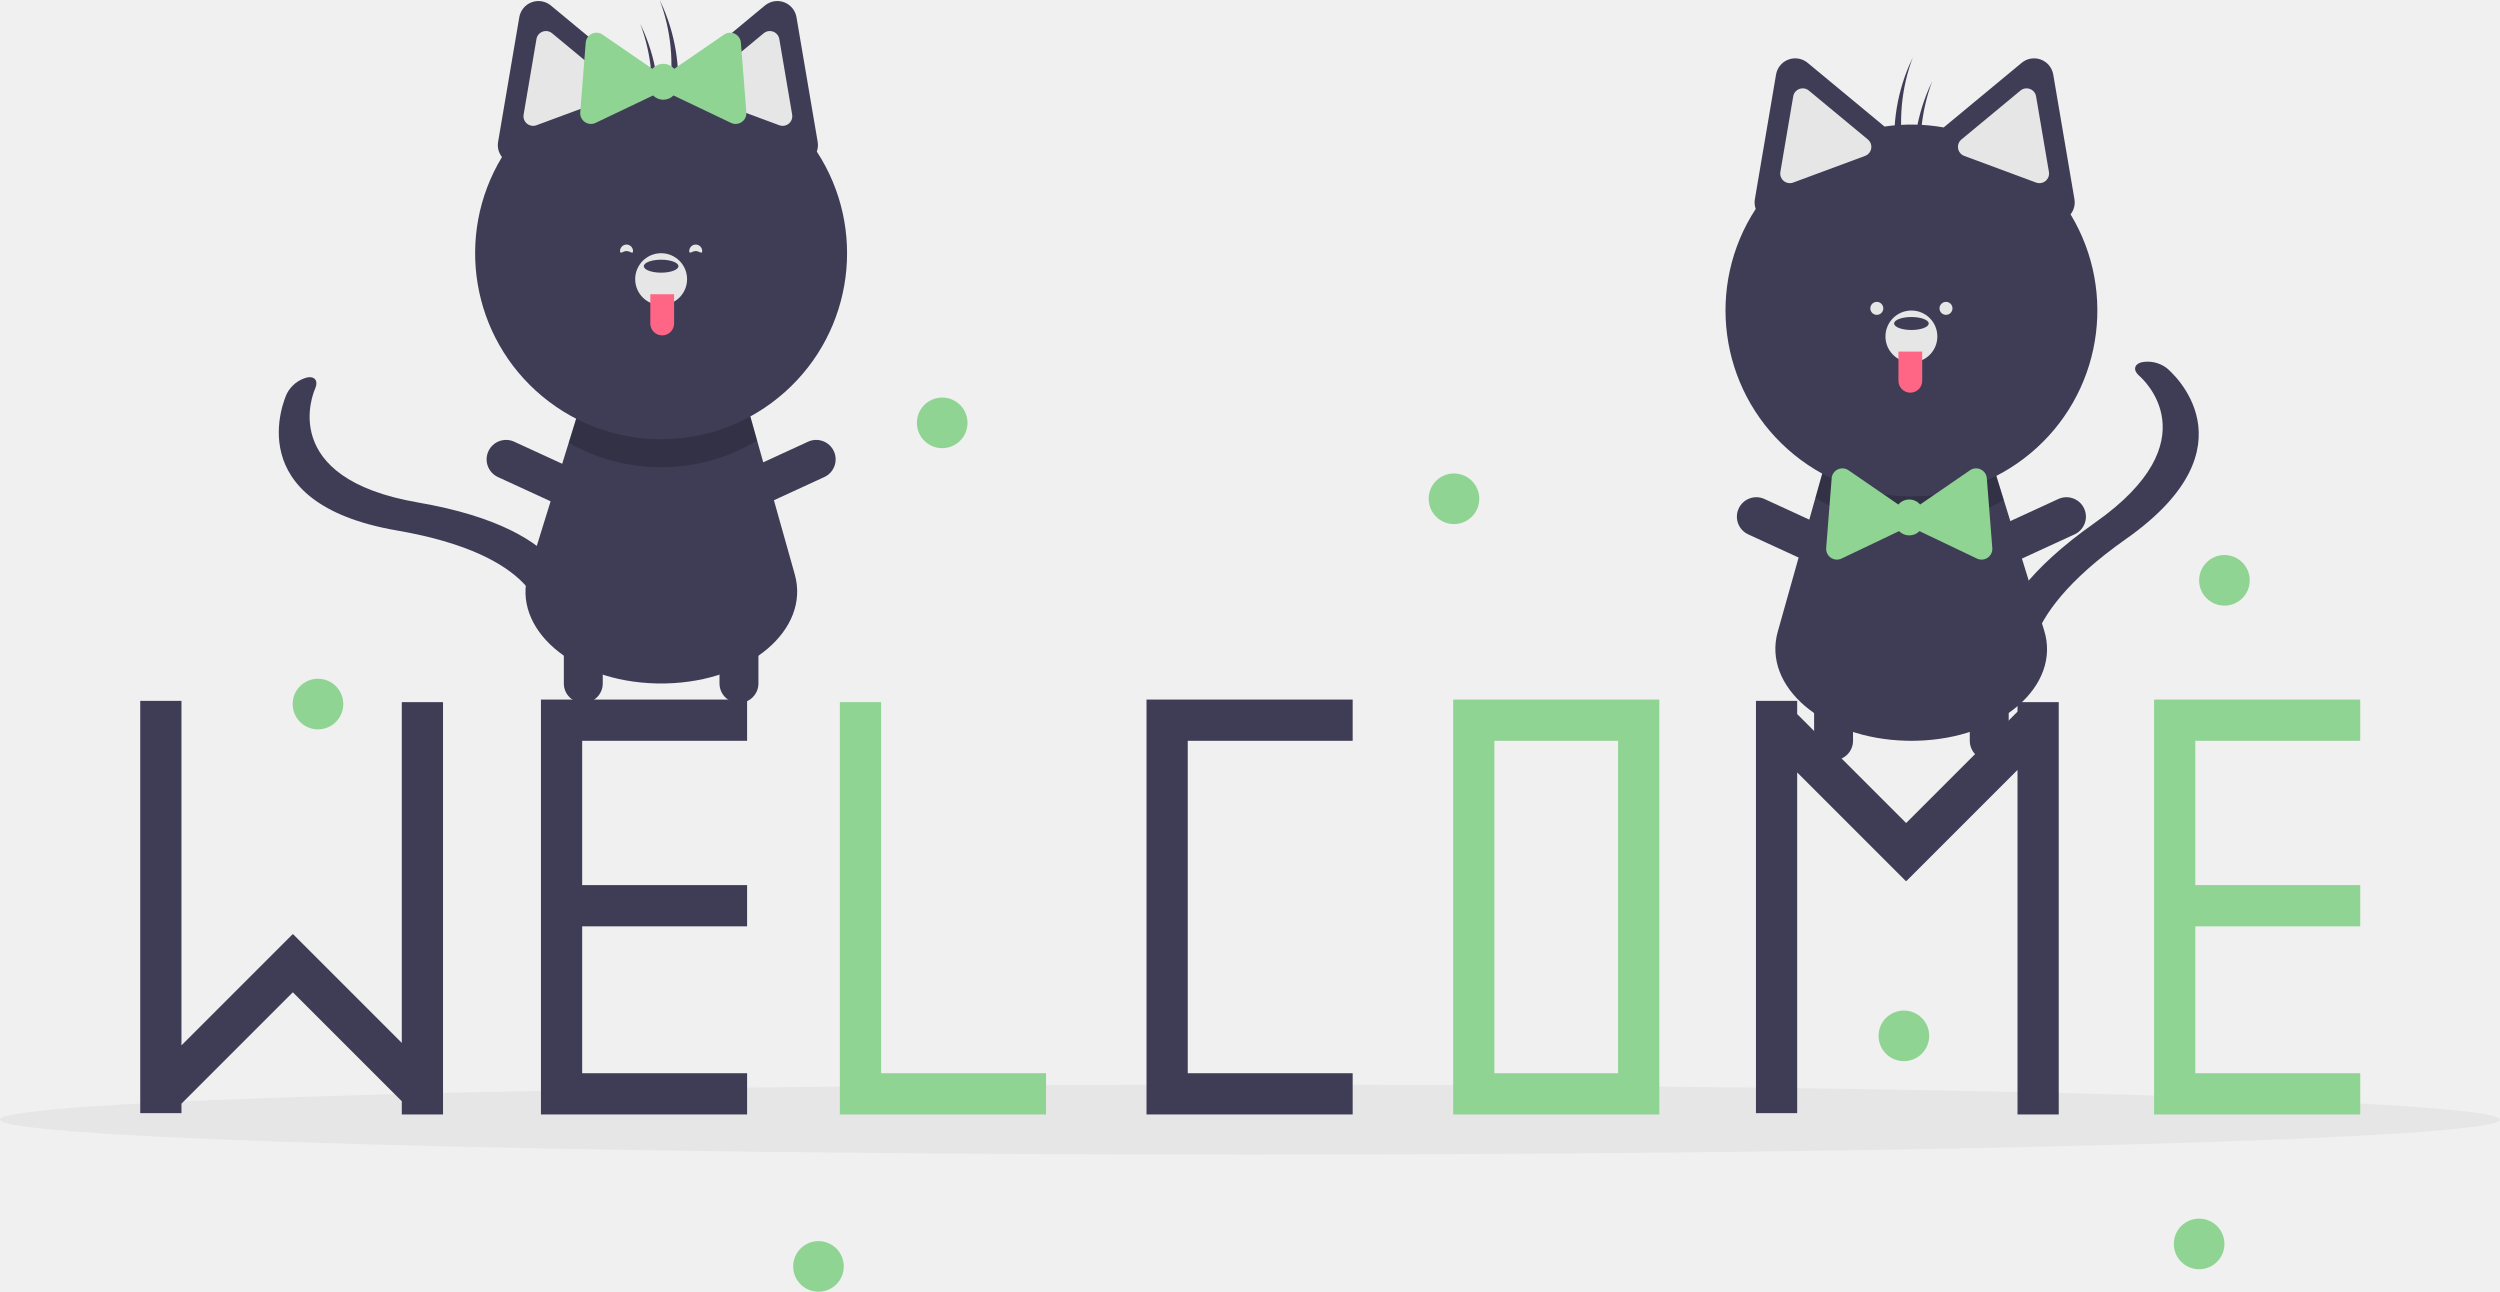
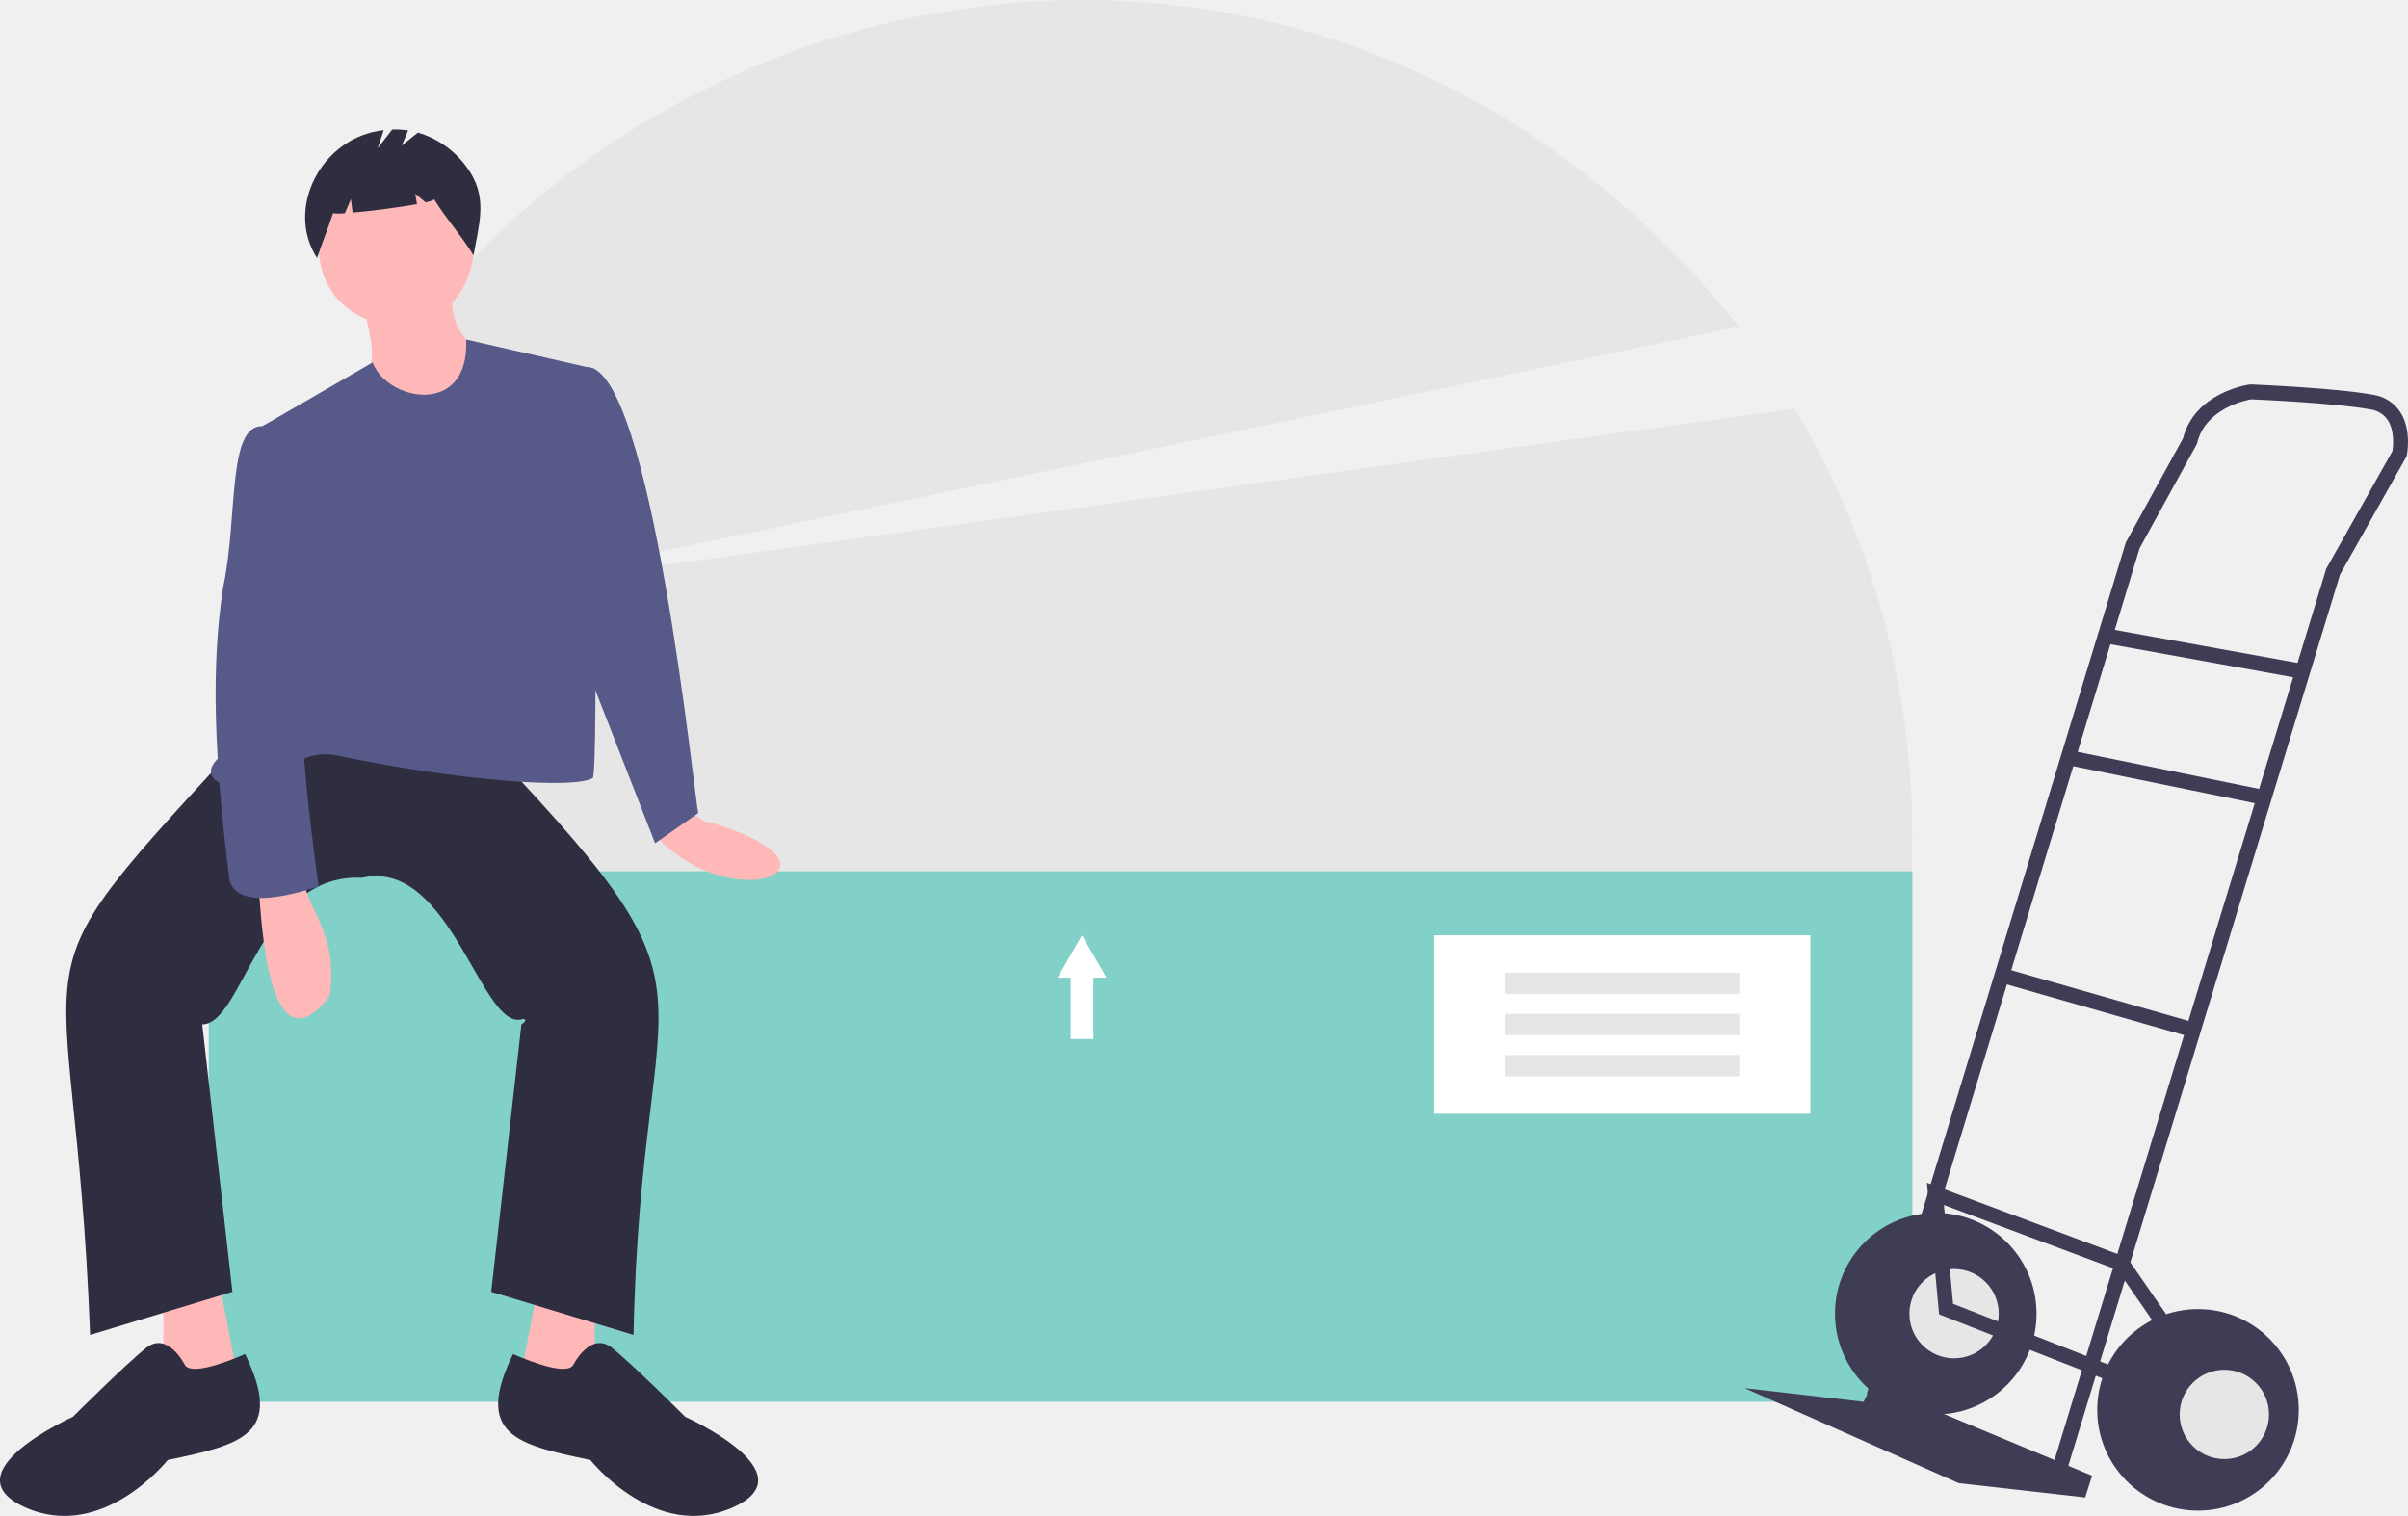
- <svg xmlns="http://www.w3.org/2000/svg" data-name="Layer 1" width="889.076" height="459.38" viewBox="0 0 889.076 459.38">
-   <ellipse cx="444.538" cy="398.169" rx="444.538" ry="12.435" fill="#e6e6e6" />
-   <path d="M836.907,483.742c-.561.008-1.123.015-1.692.015s-1.13-.008-1.692-.015c-29.757-.677-51.326-19.269-45.836-38.777l13.387-47.589,3.383-12.041,59.976,1.023,3.645,11.78,14.348,46.366C888.502,464.119,866.934,483.065,836.907,483.742Z" transform="translate(-155.4622 -220.3102)" fill="#3f3d56" />
-   <path d="M868.079,398.137a66.201,66.201,0,0,1-67.004-.761l3.383-12.041,59.976,1.023Z" transform="translate(-155.4622 -220.3102)" opacity="0.2" />
-   <path d="M865.548,446.544c2.591-9.656,11.106-23.585,34.987-40.38,41.648-29.294,16.803-51.259,15.727-52.18-2.258-1.93-1.925-4.098.775-4.839a11.224,11.224,0,0,1,9.034,2.103c1.348,1.115,32.459,27.683-14.537,60.734-42.295,29.75-33.302,49.169-33.199,49.355,1.133,2.077-.684,3.739-4.063,3.716s-7.039-1.723-8.176-3.797C865.856,460.818,863.135,455.533,865.548,446.544Z" transform="translate(-155.4622 -220.3102)" fill="#3f3d56" />
-   <path d="M807.534,490.677a6.92,6.92,0,0,1-6.92-6.92V453.769a6.92,6.92,0,0,1,13.841,0v29.988A6.92,6.92,0,0,1,807.534,490.677Z" transform="translate(-155.4622 -220.3102)" fill="#3f3d56" />
-   <path d="M813.602,419.484a6.92,6.92,0,0,1-9.179,3.394l-27.243-12.534a6.92,6.92,0,0,1,5.785-12.574l27.243,12.534A6.92,6.92,0,0,1,813.602,419.484Z" transform="translate(-155.4622 -220.3102)" fill="#3f3d56" />
-   <path d="M856.829,419.484a6.92,6.92,0,0,0,9.179,3.394l27.243-12.534a6.92,6.92,0,0,0-5.785-12.574l-27.243,12.534A6.92,6.92,0,0,0,856.829,419.484Z" transform="translate(-155.4622 -220.3102)" fill="#3f3d56" />
-   <path d="M862.897,490.677a6.92,6.92,0,0,0,6.92-6.92V453.769a6.92,6.92,0,1,0-13.841,0v29.988A6.92,6.92,0,0,0,862.897,490.677Z" transform="translate(-155.4622 -220.3102)" fill="#3f3d56" />
-   <path d="M891.818,296.535a6.806,6.806,0,0,0,1.373-5.408l-3.766-22.157-3.766-22.157a6.913,6.913,0,0,0-11.226-4.164L857.127,256.988l-10.426,8.64a65.694,65.694,0,0,0-21.047-.317l-10.043-8.322-17.305-14.34a6.913,6.913,0,0,0-11.226,4.164l-3.766,22.157-3.766,22.157a6.844,6.844,0,0,0,.301,3.474,66.118,66.118,0,1,0,111.969,1.935Z" transform="translate(-155.4622 -220.3102)" fill="#3f3d56" />
-   <path d="M796.572,251.728a3.447,3.447,0,0,0-1.202.218,3.388,3.388,0,0,0-2.184,2.635L788.618,281.451a3.423,3.423,0,0,0,4.565,3.782l25.553-9.479a3.422,3.422,0,0,0,.993-5.844l-0-.001-20.985-17.39A3.392,3.392,0,0,0,796.572,251.728Z" transform="translate(-155.4622 -220.3102)" fill="#e6e6e6" />
-   <path d="M876.167,251.728a3.392,3.392,0,0,0-2.172.792l-20.986,17.391a3.422,3.422,0,0,0,.993,5.844l25.553,9.479a3.423,3.423,0,0,0,4.565-3.782l-4.567-26.87a3.388,3.388,0,0,0-2.184-2.635A3.447,3.447,0,0,0,876.167,251.728Z" transform="translate(-155.4622 -220.3102)" fill="#e6e6e6" />
-   <circle cx="679.753" cy="119.658" r="9.227" fill="#e6e6e6" />
-   <ellipse cx="679.753" cy="115.044" rx="6.151" ry="2.307" fill="#3f3d56" />
-   <path d="M675.14,125.04H683.598a0,0,0,0,1,0,0v10.38a4.229,4.229,0,0,1-4.229,4.229h0a4.229,4.229,0,0,1-4.229-4.229V125.04a0,0,0,0,1,0,0Z" fill="#ff6584" />
-   <path d="M835.729,240.69c-.444.92-.874,1.849-1.279,2.798a65.818,65.818,0,0,0-4.651,35.344c.866-1.256,1.776-2.565,2.701-3.888A65.775,65.775,0,0,1,835.729,240.69Z" transform="translate(-155.4622 -220.3102)" fill="#3f3d56" />
-   <path d="M842.649,249.148c-.444.92-.874,1.849-1.279,2.798A65.818,65.818,0,0,0,836.719,287.29c.866-1.256,1.776-2.565,2.701-3.888A65.775,65.775,0,0,1,842.649,249.148Z" transform="translate(-155.4622 -220.3102)" fill="#3f3d56" />
-   <path d="M863.985,415.199l-.975-12.398-.975-12.398a3.825,3.825,0,0,0-5.98-2.853l-10.25,7.043-7.485,5.143a5.095,5.095,0,0,0-7.749,0l-7.485-5.143L812.838,387.55a3.825,3.825,0,0,0-5.98,2.853l-.975,12.398-.975,12.398a3.825,3.825,0,0,0,5.461,3.752l11.224-5.355,9.223-4.4a5.101,5.101,0,0,0,7.262,0l9.223,4.4,11.224,5.355A3.825,3.825,0,0,0,863.985,415.199Z" transform="translate(-155.4622 -220.3102)" fill="#8fd493" />
-   <circle cx="667.451" cy="109.662" r="2.307" fill="#e6e6e6" />
-   <circle cx="692.056" cy="109.662" r="2.307" fill="#e6e6e6" />
-   <path d="M388.888,463.362c.561.008,1.123.015,1.692.015s1.13-.008,1.692-.015c29.757-.677,51.326-19.269,45.836-38.777l-13.387-47.589L421.336,364.955l-59.976,1.023-3.645,11.78-14.348,46.366C337.293,443.739,358.861,462.685,388.888,463.362Z" transform="translate(-155.4622 -220.3102)" fill="#3f3d56" />
-   <path d="M357.715,377.758a66.201,66.201,0,0,0,67.004-.761L421.336,364.955l-59.976,1.023Z" transform="translate(-155.4622 -220.3102)" opacity="0.2" />
-   <path d="M352.962,420.524c-6.473-7.619-20.13-16.565-48.9-21.526-50.177-8.656-37.121-39.139-36.542-40.432,1.215-2.711-.014-4.527-2.771-4.041a11.224,11.224,0,0,0-7.266,5.766c-.741,1.585-17.492,38.91,39.127,48.673,50.957,8.79,51.139,30.19,51.125,30.403-.136,2.362,2.218,3.087,5.263,1.62s5.625-4.569,5.765-6.931C358.791,433.557,358.99,427.616,352.962,420.524Z" transform="translate(-155.4622 -220.3102)" fill="#3f3d56" />
-   <path d="M418.261,470.298a6.92,6.92,0,0,0,6.92-6.92V433.389a6.92,6.92,0,0,0-13.841,0v29.988A6.92,6.92,0,0,0,418.261,470.298Z" transform="translate(-155.4622 -220.3102)" fill="#3f3d56" />
-   <path d="M412.193,399.105a6.92,6.92,0,0,0,9.179,3.394l27.243-12.534a6.92,6.92,0,1,0-5.785-12.574l-27.243,12.534A6.92,6.92,0,0,0,412.193,399.105Z" transform="translate(-155.4622 -220.3102)" fill="#3f3d56" />
-   <path d="M368.966,399.105a6.92,6.92,0,0,1-9.179,3.394l-27.243-12.534a6.92,6.92,0,1,1,5.785-12.574l27.243,12.534A6.92,6.92,0,0,1,368.966,399.105Z" transform="translate(-155.4622 -220.3102)" fill="#3f3d56" />
-   <path d="M362.898,470.298a6.92,6.92,0,0,1-6.92-6.92V433.389a6.92,6.92,0,0,1,13.841,0v29.988A6.92,6.92,0,0,1,362.898,470.298Z" transform="translate(-155.4622 -220.3102)" fill="#3f3d56" />
-   <path d="M445.947,274.221a6.844,6.844,0,0,0,.301-3.474l-3.766-22.157-3.766-22.157a6.913,6.913,0,0,0-11.226-4.164l-17.305,14.34L400.141,244.931a65.694,65.694,0,0,0-21.047.317l-10.426-8.64-17.305-14.34a6.913,6.913,0,0,0-11.226,4.164L336.37,248.59l-3.766,22.157a6.806,6.806,0,0,0,1.373,5.408,66.137,66.137,0,1,0,111.969-1.935Z" transform="translate(-155.4622 -220.3102)" fill="#3f3d56" />
-   <path d="M427.051,232.14,406.066,249.53l-0.0.001a3.422,3.422,0,0,0,.993,5.844l25.553,9.479a3.423,3.423,0,0,0,4.565-3.782l-4.567-26.87a3.388,3.388,0,0,0-2.184-2.635,3.447,3.447,0,0,0-1.202-.218A3.392,3.392,0,0,0,427.051,232.14Z" transform="translate(-155.4622 -220.3102)" fill="#e6e6e6" />
-   <path d="M348.427,231.566a3.388,3.388,0,0,0-2.184,2.635l-4.567,26.87a3.423,3.423,0,0,0,4.565,3.782l25.553-9.479a3.422,3.422,0,0,0,.993-5.844l-20.986-17.391a3.392,3.392,0,0,0-2.172-.792A3.447,3.447,0,0,0,348.427,231.566Z" transform="translate(-155.4622 -220.3102)" fill="#e6e6e6" />
-   <circle cx="235.117" cy="99.278" r="9.227" fill="#e6e6e6" />
-   <ellipse cx="235.117" cy="94.665" rx="6.151" ry="2.307" fill="#3f3d56" />
-   <path d="M390.964,324.971h0A4.229,4.229,0,0,1,395.193,329.2v10.38a0,0,0,0,1,0,0h-8.458a0,0,0,0,1,0,0V329.2A4.229,4.229,0,0,1,390.964,324.971Z" transform="translate(626.4652 444.2411) rotate(-180)" fill="#ff6584" />
-   <path d="M390.066,220.31c.444.92.874,1.849,1.279,2.798a65.818,65.818,0,0,1,4.651,35.344c-.866-1.256-1.776-2.565-2.701-3.888A65.775,65.775,0,0,0,390.066,220.31Z" transform="translate(-155.4622 -220.3102)" fill="#3f3d56" />
-   <path d="M383.146,228.768c.444.92.874,1.849,1.279,2.798a65.818,65.818,0,0,1,4.651,35.344c-.866-1.256-1.776-2.565-2.701-3.888A65.775,65.775,0,0,0,383.146,228.768Z" transform="translate(-155.4622 -220.3102)" fill="#3f3d56" />
-   <path d="M361.81,260.258l.975-12.398.975-12.398a3.825,3.825,0,0,1,5.98-2.853l10.25,7.043,7.485,5.143a5.095,5.095,0,0,1,7.749,0l7.485-5.143,10.25-7.043a3.825,3.825,0,0,1,5.98,2.853l.975,12.398.975,12.398a3.825,3.825,0,0,1-5.461,3.752L404.202,258.655l-9.223-4.4a5.101,5.101,0,0,1-7.262,0l-9.223,4.4L367.27,264.01A3.825,3.825,0,0,1,361.81,260.258Z" transform="translate(-155.4622 -220.3102)" fill="#8fd493" />
-   <path d="M400.575,309.592c0,1.274,1.033,0,2.307,0s2.307,1.274,2.307,0a2.307,2.307,0,0,0-4.614,0Z" transform="translate(-155.4622 -220.3102)" fill="#e6e6e6" />
-   <path d="M380.583,309.592c0,1.274-1.033,0-2.307,0s-2.307,1.274-2.307,0a2.307,2.307,0,0,1,4.614,0Z" transform="translate(-155.4622 -220.3102)" fill="#e6e6e6" />
-   <polygon points="481.05 263.451 481.05 248.788 407.736 248.788 407.736 249.705 407.736 263.451 407.736 381.67 407.736 396.333 422.399 396.333 481.05 396.333 481.05 381.67 422.399 381.67 422.399 263.451 481.05 263.451" fill="#3f3d56" />
-   <path d="M672.253,469.099V616.643h73.314V469.099Zm58.651,132.882h-43.988V483.761h43.988Z" transform="translate(-155.4622 -220.3102)" fill="#8fd493" />
-   <polygon points="313.344 381.67 313.344 249.705 298.681 249.705 298.681 381.67 298.681 396.333 313.344 396.333 371.995 396.333 371.995 381.67 313.344 381.67" fill="#8fd493" />
-   <polygon points="265.69 263.451 265.69 248.788 192.376 248.788 192.376 249.705 192.376 263.451 192.376 314.771 192.376 329.434 192.376 381.67 192.376 396.333 207.039 396.333 265.69 396.333 265.69 381.67 207.039 381.67 207.039 329.434 265.69 329.434 265.69 314.771 207.039 314.771 207.039 263.451 265.69 263.451" fill="#3f3d56" />
-   <polygon points="839.372 263.451 839.372 248.788 766.058 248.788 766.058 249.705 766.058 263.451 766.058 314.771 766.058 329.434 766.058 381.67 766.058 396.333 780.721 396.333 839.372 396.333 839.372 381.67 780.721 381.67 780.721 329.434 839.372 329.434 839.372 314.771 780.721 314.771 780.721 263.451 839.372 263.451" fill="#8fd493" />
-   <polygon points="142.889 249.705 142.889 370.89 104.228 332.23 104.14 332.319 104.058 332.237 64.535 371.76 64.535 249.247 49.872 249.247 49.872 395.875 64.535 395.875 64.535 392.496 104.147 352.884 142.889 391.627 142.889 396.333 157.552 396.333 157.552 249.705 142.889 249.705" fill="#3f3d56" />
-   <polygon points="717.488 249.705 717.488 253.083 677.876 292.695 639.133 253.953 639.133 249.247 624.47 249.247 624.47 395.875 639.133 395.875 639.133 274.689 677.794 313.35 677.883 313.261 677.964 313.342 717.488 273.819 717.488 396.333 732.15 396.333 732.15 249.705 717.488 249.705" fill="#3f3d56" />
-   <circle cx="335.076" cy="150.38" r="9" fill="#8fd493" />
-   <circle cx="113.076" cy="250.38" r="9" fill="#8fd493" />
-   <circle cx="291.076" cy="450.38" r="9" fill="#8fd493" />
-   <circle cx="517.076" cy="177.38" r="9" fill="#8fd493" />
-   <circle cx="782.076" cy="442.38" r="9" fill="#8fd493" />
-   <circle cx="791.076" cy="206.38" r="9" fill="#8fd493" />
-   <circle cx="677.076" cy="368.38" r="9" fill="#8fd493" />
+ <svg xmlns="http://www.w3.org/2000/svg" data-name="Layer 1" width="885.558" height="557.519" viewBox="0 0 885.558 557.519">
+   <path d="M838.812,592.352C875.238,501.284,864.219,399.598,817.24,321.5L325.466,389.592l471.276-98.217c-198.623-247.685-585.213-83.398-547.948,229.321Z" transform="translate(-157.221 -171.2406)" fill="#e6e6e6" />
+   <rect x="76.753" y="320.445" width="626.526" height="195.095" fill="#81d1c8" />
+   <path d="M408.706,467.893c5.621,4.365,7.677,5.775,8.874,5.596,58,16.89,7.154,36.683-21.026,3.085Z" transform="translate(-157.221 -171.2406)" fill="#ffb8b8" />
+   <polygon points="60.099 475.093 60.099 514.747 88.649 513.161 80.719 471.921 60.099 475.093" fill="#ffb8b8" />
+   <polygon points="218.713 475.093 218.713 514.747 190.162 513.161 198.093 471.921 218.713 475.093" fill="#ffb8b8" />
+   <path d="M288.696,441.722l42.826-1.586c98.794,103.571,61.432,79.949,58.687,222.06L337.866,646.334l11.103-98.341c.006-.004,2.929-1.953.499-1.997-15.196,5.222-26.284-59.437-59.186-51.931-37.441-1.791-43.536,53.75-58.687,53.929L242.698,646.334,190.355,662.195c-5.861-156.166-34.583-120.888,58.687-222.06Z" transform="translate(-157.221 -171.2406)" fill="#2f2e41" />
+   <path d="M225.25,673.298s-6.345-12.689-14.275-6.345-26.964,25.378-26.964,25.378-45.998,20.62-17.448,33.309,52.343-17.448,52.343-17.448c27.194-5.671,42.88-9.301,28.458-38.964C239.176,672.773,227.59,676.874,225.25,673.298Z" transform="translate(-157.221 -171.2406)" fill="#2f2e41" />
+   <path d="M368.003,673.298s6.345-12.689,14.275-6.345,26.964,25.378,26.964,25.378,45.998,20.62,17.448,33.309-52.343-17.448-52.343-17.448c-27.194-5.671-42.88-9.301-28.458-38.964C354.077,672.773,365.664,676.874,368.003,673.298Z" transform="translate(-157.221 -171.2406)" fill="#2f2e41" />
+   <path d="M331.522,262.488c-2.359,39.486-56.248,36.009-57.101-0C276.78,223.002,330.669,226.479,331.522,262.488Z" transform="translate(-157.221 -171.2406)" fill="#ffb8b8" />
+   <path d="M290.282,283.108c13.876,41.938-18.884,19.105,26.964,52.343l17.448-34.895s-12.689-4.758-11.103-22.206Z" transform="translate(-157.221 -171.2406)" fill="#ffb8b8" />
+   <path d="M375.934,306.9,328.652,296.107c1.33,28.51-29.095,22.772-34.404,8.431l-45.205,26.154c18.974,70.667,14.165,73.583-11.103,118.961-9.643,8.806,4.778,13.853,17.334,9.034,9.576-5.91,14.439-11.162,24.7-9.826,48.485,10.096,88.848,12.479,95.236,8.534C377.495,454.123,375.143,307.468,375.934,306.9Z" transform="translate(-157.221 -171.2406)" fill="#575a89" />
+   <path d="M363.245,310.072c1.586,0,9.757-3.842,9.757-3.842,23.771-.401,39.723,159.497,41,164.042l-15.861,11.103-25.378-65.032Z" transform="translate(-157.221 -171.2406)" fill="#575a89" />
+   <path d="M252.215,495.651c.811,5.986,2.191,73.211,26.273,41.809,3.159-22.91-7.582-29.749-10.411-44.981Z" transform="translate(-157.221 -171.2406)" fill="#ffb8b8" />
+   <path d="M258.559,330.692l-4.86-2.694c-13.029-.428-8.923,34.061-14.435,59.319-4.503,29.425-3.221,61.87,2.062,105.247.462,15.918,28.973,5.89,33.094,4.673,0,0-9.517-65.032-4.758-76.135S258.559,330.692,258.559,330.692Z" transform="translate(-157.221 -171.2406)" fill="#575a89" />
+   <path d="M330.274,234.81a34.029,34.029,0,0,0-19.357-14.798l-5.918,4.735,2.301-5.522a31.326,31.326,0,0,0-5.849-.338l-5.325,6.846,2.204-6.612c-22.849,2.453-36.368,28.683-24.506,47.041,1.83-5.623,4.051-10.9,5.881-16.523a16.644,16.644,0,0,0,4.336.021l2.226-5.195.622,4.975c6.9-.601,17.135-1.921,23.676-3.13l-.636-3.816,3.806,3.171c2.004-.461,3.194-.88,3.096-1.2,4.865,7.843,9.686,12.853,14.551,20.696C333.227,254.098,336.488,244.902,330.274,234.81Z" transform="translate(-157.221 -171.2406)" fill="#2f2e41" />
+   <rect x="527.412" y="343.979" width="138.367" height="65.636" fill="#fff" />
+   <rect x="553.578" y="357.727" width="86.036" height="7.87" fill="#e6e6e6" />
+   <rect x="553.578" y="372.862" width="86.036" height="7.87" fill="#e6e6e6" />
+   <rect x="553.578" y="387.997" width="86.036" height="7.87" fill="#e6e6e6" />
+   <polygon points="406.916 359.57 402.415 351.775 397.915 343.979 393.414 351.775 388.913 359.57 393.749 359.57 393.749 382.144 402.08 382.144 402.08 359.57 406.916 359.57" fill="#fff" />
+   <circle cx="711.888" cy="483.133" r="37.06" fill="#3f3d56" />
+   <circle cx="718.626" cy="483.133" r="16.424" fill="#e6e6e6" />
+   <polygon points="688.515 509.033 769.374 542.724 766.847 550.726 720.311 545.461 641.558 510.507 685.356 515.561 688.515 509.033" fill="#3f3d56" />
+   <path d="M917.211,712.447l100.565-329.887,24.49-43.491.086-.42c.079-.384,1.877-9.474-2.546-16.057a14.419,14.419,0,0,0-9.738-6.134c-13.516-2.534-43.754-3.783-45.034-3.835l-.241-.01-.239.033c-.826.113-20.151,2.937-24.519,19.812l-21.024,38.264-.083.272L843.749,683.899l5.238,1.593,95.094-312.633,21.095-38.393.086-.353c3.089-12.698,17.857-15.669,19.821-16.009,3.089.132,31.509,1.396,43.976,3.734a9.029,9.029,0,0,1,6.191,3.789c2.726,4.036,2.044,9.979,1.803,11.541l-24.34,43.225-.087.285L911.974,710.85Z" transform="translate(-157.221 -171.2406)" fill="#3f3d56" />
+   <rect x="965.006" y="374.708" width="5.475" height="73.805" transform="translate(233.4631 1119.547) rotate(-79.76214)" fill="#3f3d56" />
+   <rect x="951.121" y="420.405" width="5.475" height="73.599" transform="translate(157.9235 1129.128) rotate(-78.46469)" fill="#3f3d56" />
+   <rect x="925.909" y="503.385" width="5.475" height="73.23" transform="translate(-3.20879 1113.022) rotate(-74.03214)" fill="#3f3d56" />
+   <polygon points="784.589 511.372 786.585 506.273 718.249 479.515 714.893 443.181 778.675 467.004 799.338 496.902 803.843 493.79 782.201 462.476 708.64 435 713.108 483.382 784.589 511.372" fill="#3f3d56" />
+   <circle cx="808.329" cy="518.509" r="37.06" fill="#3f3d56" />
+   <circle cx="818.015" cy="520.193" r="16.424" fill="#e6e6e6" />
</svg>
